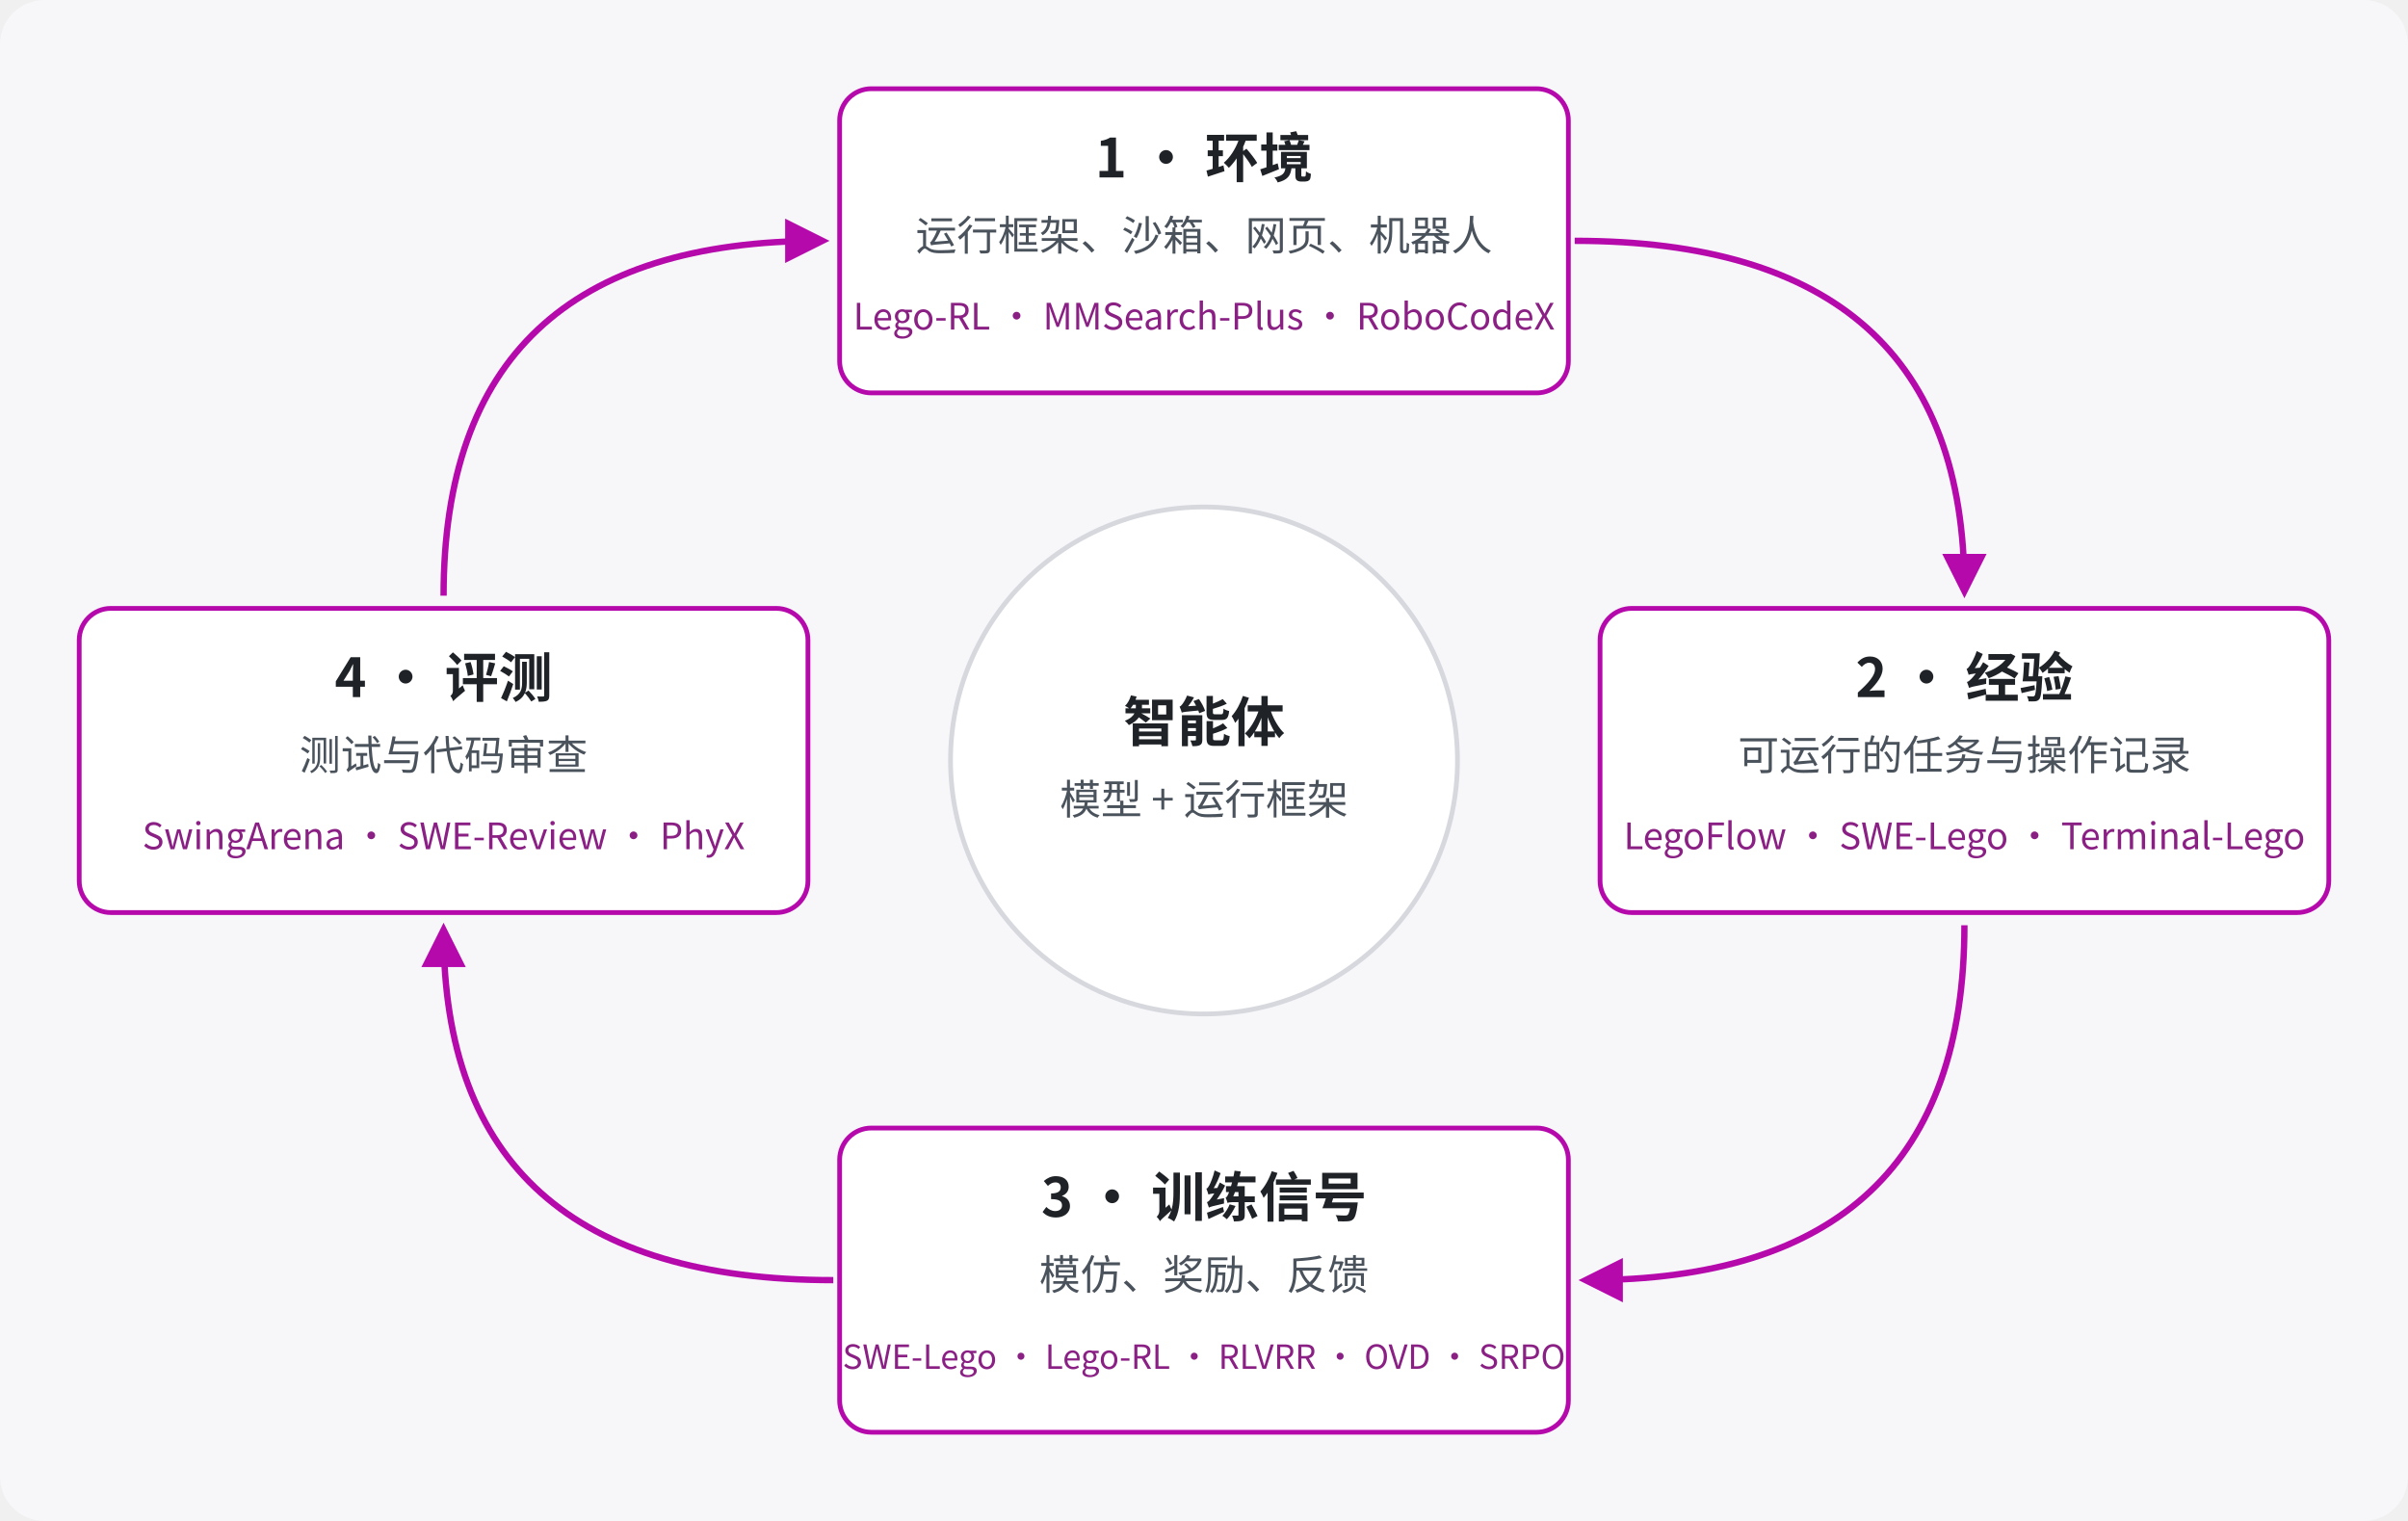
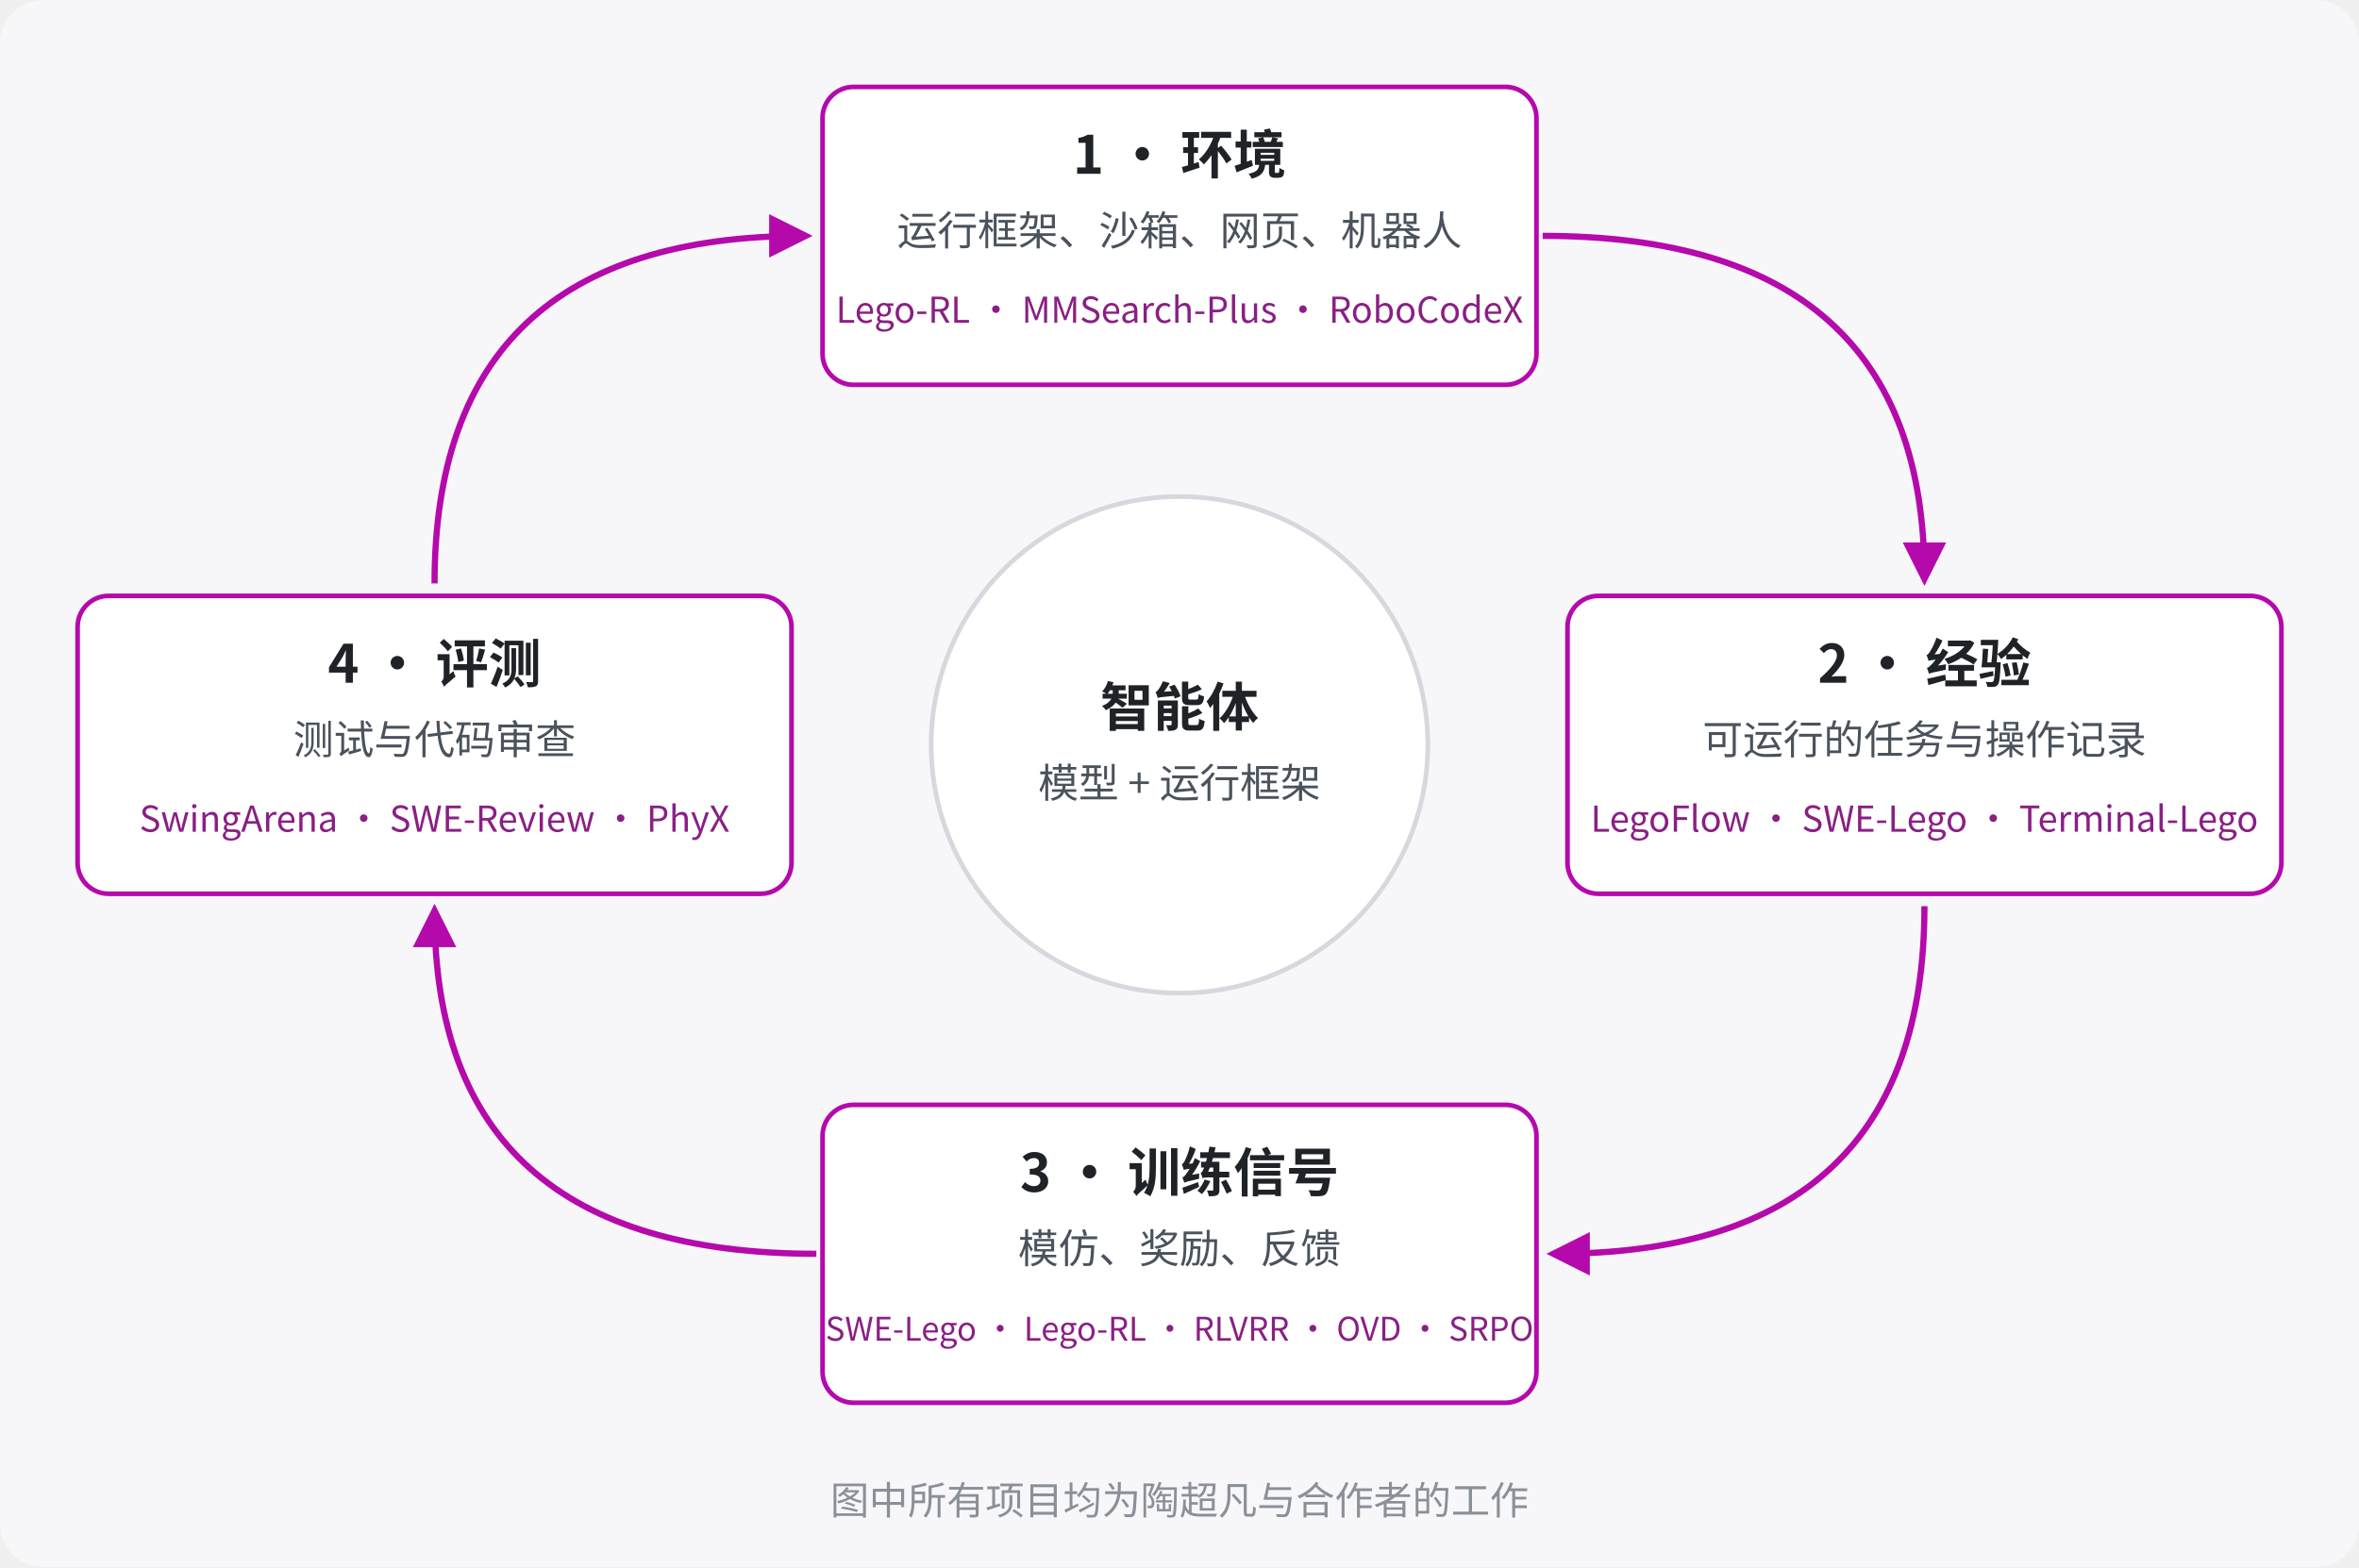
- <svg xmlns="http://www.w3.org/2000/svg" viewBox="0 0 760 480" width="760" height="480" role="img" aria-labelledby="t d">
+ <svg xmlns="http://www.w3.org/2000/svg" viewBox="0 0 760 505" width="760" height="505" role="img" aria-labelledby="t d">
  <defs>
    <marker id="a" viewBox="0 0 10 10" refX="8" refY="5" markerWidth="7" markerHeight="7" orient="auto-start-reverse">
      <path d="M0 0L10 5L0 10z" fill="#b509ac" />
    </marker>
  </defs>
  <style>
    text{font-family:"PingFang SC","Microsoft YaHei","Noto Sans CJK SC","WenQuanYi Zen Hei",Inter,-apple-system,Roboto,sans-serif;fill:#1f2328}
    .h{font-size:17px;font-weight:600}
    .s{font-size:13px;fill:#4a525c}
    .w{font-size:11.5px;fill:#8a1f84}
    .box{fill:#fff;stroke:#b509ac;stroke-width:1.5}
    .arc{fill:none;stroke:#b509ac;stroke-width:2}
  </style>
-   <rect width="760" height="480" rx="14" fill="#f7f7fa" />
+   <rect width="760" height="505" rx="14" fill="#f7f7fa" />
  <circle cx="380" cy="240" r="80" fill="#fff" stroke="#d6d8de" stroke-width="1.5" />
  <text x="380" y="234" text-anchor="middle" class="h">智能体</text>
  <text x="380" y="257" text-anchor="middle" class="s">模型 + 运行框架</text>
  <rect class="box" x="265" y="28" width="230" height="96" rx="10" />
  <text x="380" y="56" text-anchor="middle" class="h">1 · 环境</text>
  <text x="380" y="79" text-anchor="middle" class="s">运行框架、沙箱、网页、机器人</text>
  <text x="380" y="104" text-anchor="middle" class="w">Lego-RL · MMSearch-Plus · RoboCodeX</text>
  <rect class="box" x="505" y="192" width="230" height="96" rx="10" />
  <text x="620" y="220" text-anchor="middle" class="h">2 · 经验</text>
  <text x="620" y="243" text-anchor="middle" class="s">可运行的任务与操作记录</text>
  <text x="620" y="268" text-anchor="middle" class="w">LegoFlow · SWE-Lego · Terminal-Lego</text>
  <rect class="box" x="265" y="356" width="230" height="96" rx="10" />
  <text x="380" y="384" text-anchor="middle" class="h">3 · 训练信号</text>
  <text x="380" y="407" text-anchor="middle" class="s">模仿、奖励、反馈</text>
  <text x="380" y="432" text-anchor="middle" class="w" style="font-size:10.5px">SWE-Lego · Lego-RL · RLVRR · OVD · SRPO</text>
  <rect class="box" x="25" y="192" width="230" height="96" rx="10" />
  <text x="140" y="220" text-anchor="middle" class="h">4 · 评测</text>
  <text x="140" y="243" text-anchor="middle" class="s">测试与代码审查</text>
  <text x="140" y="268" text-anchor="middle" class="w">SwingArena · SWE-Review · PhyX</text>
  <path class="arc" d="M497 76 Q620 76 620 186" marker-end="url(#a)" />
  <path class="arc" d="M620 292 Q620 404 501 404" marker-end="url(#a)" />
  <path class="arc" d="M263 404 Q140 404 140 294" marker-end="url(#a)" />
  <path class="arc" d="M140 188 Q140 76 259 76" marker-end="url(#a)" />
+   <text x="380" y="488" text-anchor="middle" style="font-size:12.5px;fill:#8a8f98">图中所有项目均为陶超凡与合作者的工作</text>
</svg>
